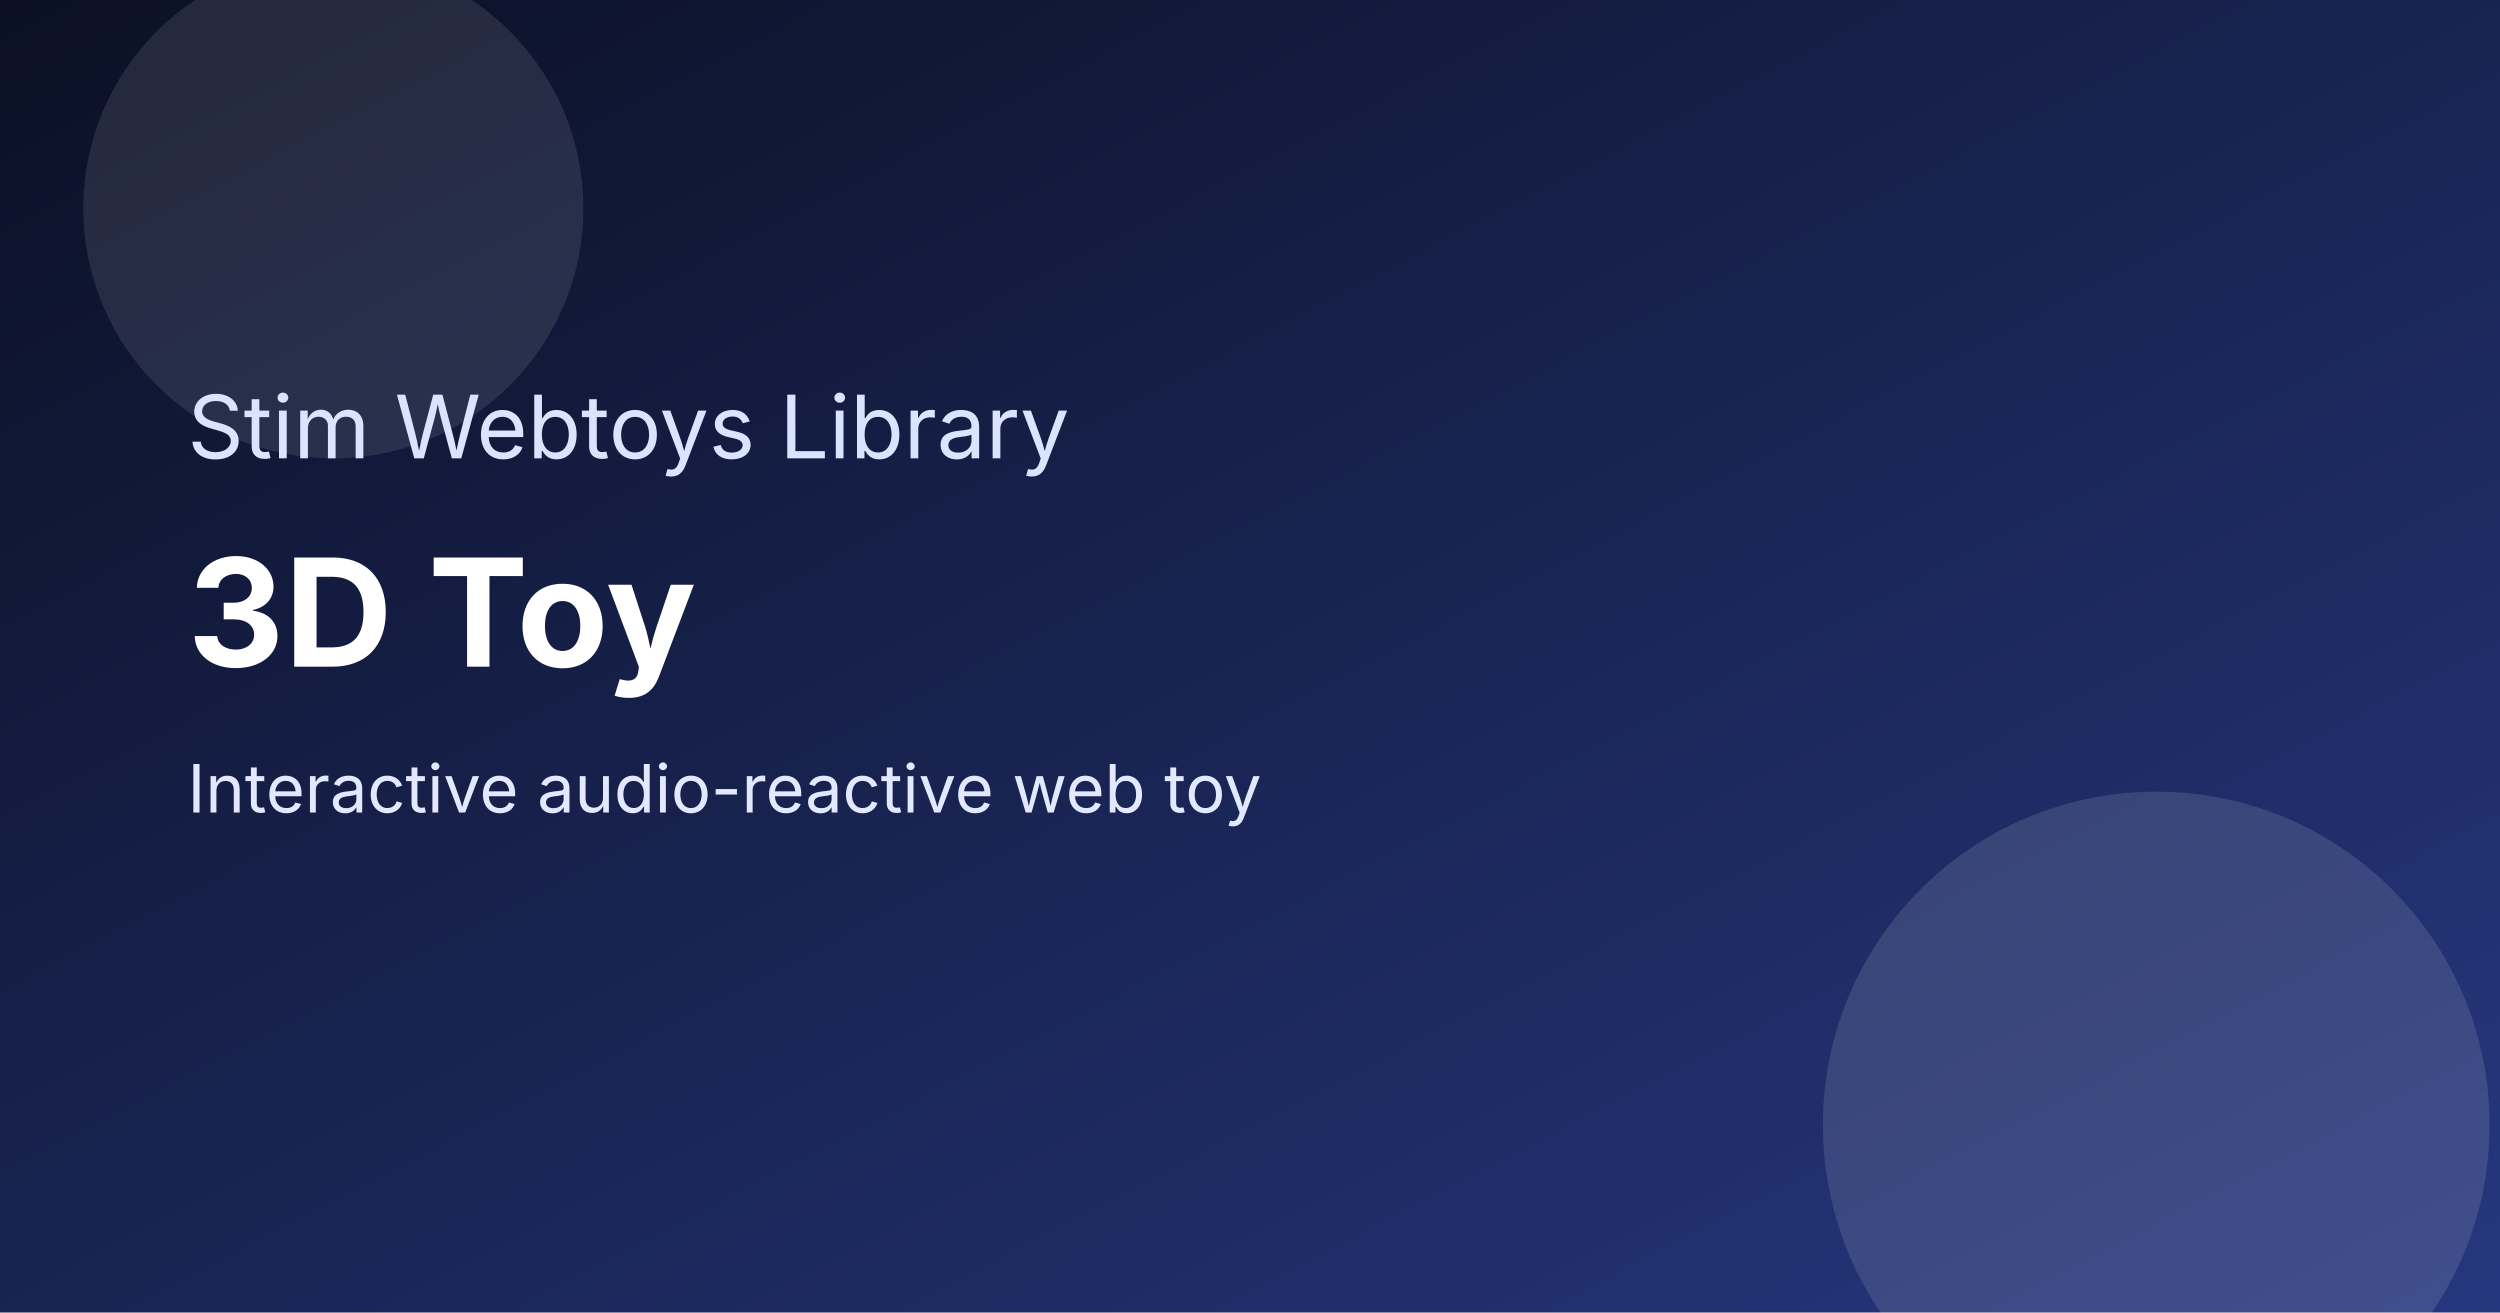
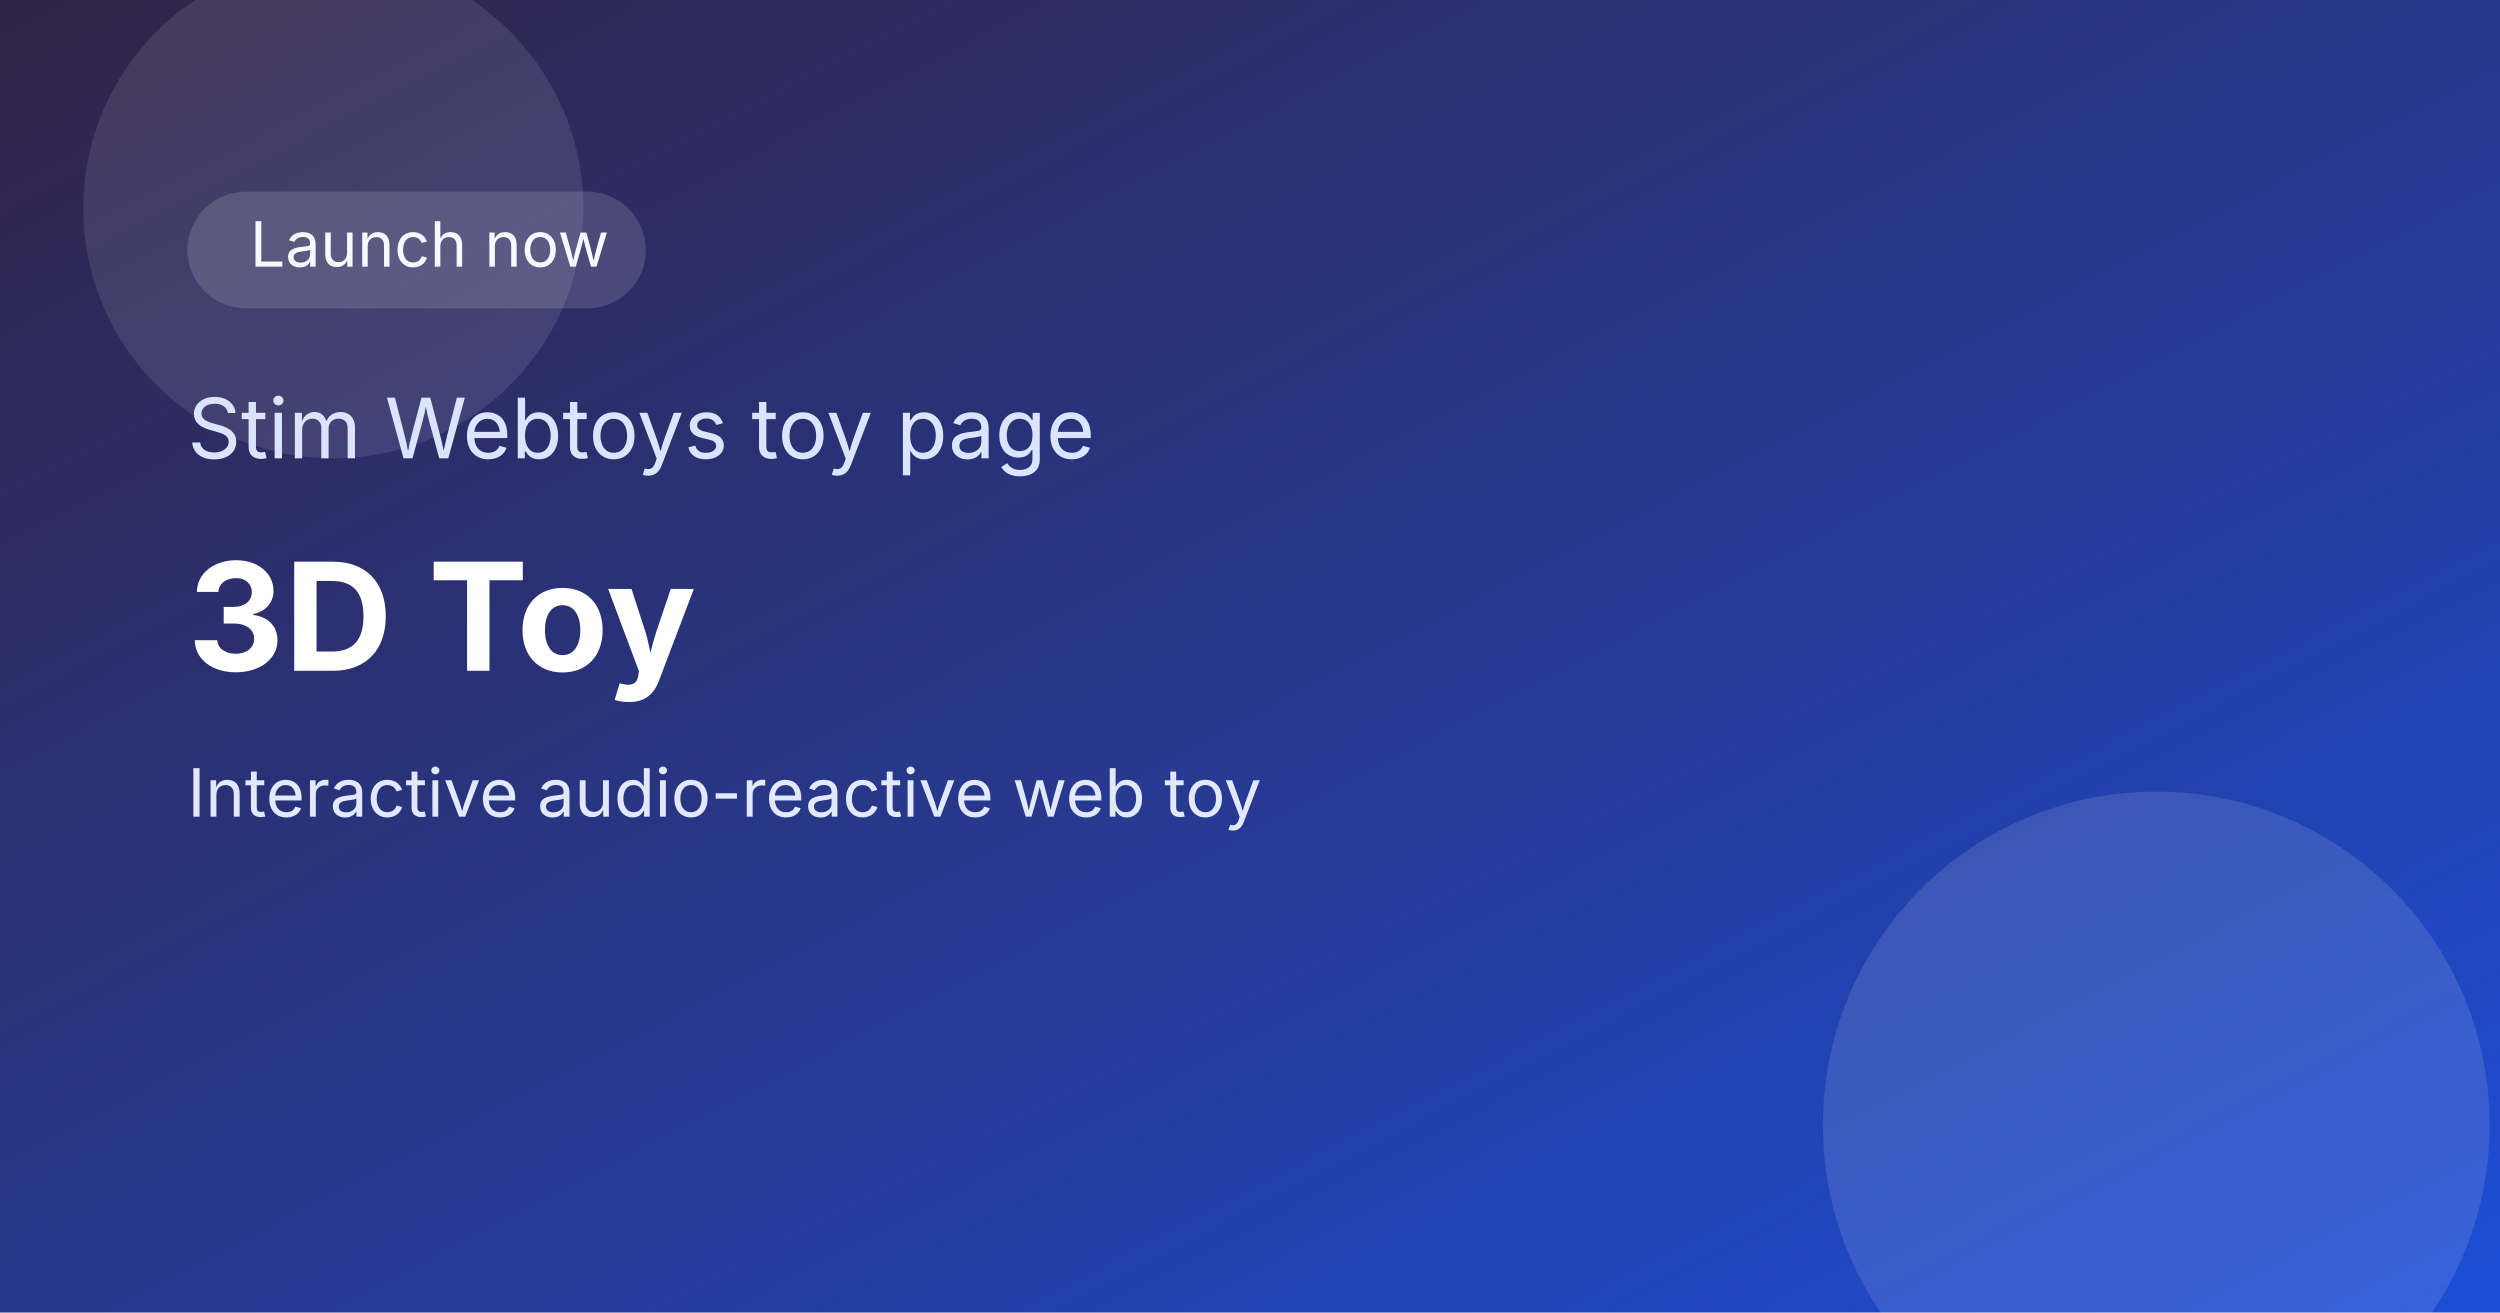
<svg xmlns="http://www.w3.org/2000/svg" width="1200" height="630" viewBox="0 0 1200 630" role="img" aria-label="3D Toy">
  <defs>
    <linearGradient id="bg" x1="0" y1="0" x2="1" y2="1">
-       <stop offset="0%" stop-color="#0b1024" />
-       <stop offset="100%" stop-color="#26377f" />
+       <stop offset="0%" stop-color="#1a0c33" />
+       <stop offset="100%" stop-color="#1d4ed8" />
+     </linearGradient>
+     <linearGradient id="shine" x1="0" y1="0" x2="1" y2="1">
+       <stop offset="0%" stop-color="rgba(255,255,255,0.25)" />
+       <stop offset="100%" stop-color="rgba(255,255,255,0)" />
    </linearGradient>
  </defs>
  <rect width="1200" height="630" fill="url(#bg)" />
+   <rect x="0" y="0" width="1200" height="630" fill="url(#shine)" opacity="0.4" />
  <circle cx="1035" cy="540" r="160" fill="rgba(255,255,255,0.12)" />
  <circle cx="160" cy="100" r="120" fill="rgba(255,255,255,0.1)" />
-   <text x="90" y="220" font-size="42" fill="#dbe4ff" font-family="Inter, Arial, sans-serif">Stim Webtoys Library</text>
-   <text x="90" y="320" font-size="72" font-weight="700" fill="#ffffff" font-family="Inter, Arial, sans-serif">3D Toy</text>
-   <text x="90" y="390" font-size="32" fill="#e2e8ff" font-family="Inter, Arial, sans-serif">Interactive audio-reactive web toy</text>
+   <rect x="90" y="92" width="220" height="56" rx="28" fill="rgba(255,255,255,0.14)" />
+   <text x="120" y="128" font-size="30" fill="#f7f9ff" font-family="Inter, Arial, sans-serif">Launch now</text>
+   <text x="90" y="220" font-size="40" fill="#dbe4ff" font-family="Inter, Arial, sans-serif">Stim Webtoys toy page</text>
+   <text x="90" y="322" font-size="72" font-weight="700" fill="#ffffff" font-family="Inter, Arial, sans-serif">3D Toy</text>
+   <text x="90" y="392" font-size="32" fill="#e2e8ff" font-family="Inter, Arial, sans-serif">Interactive audio-reactive web toy</text>
</svg>
